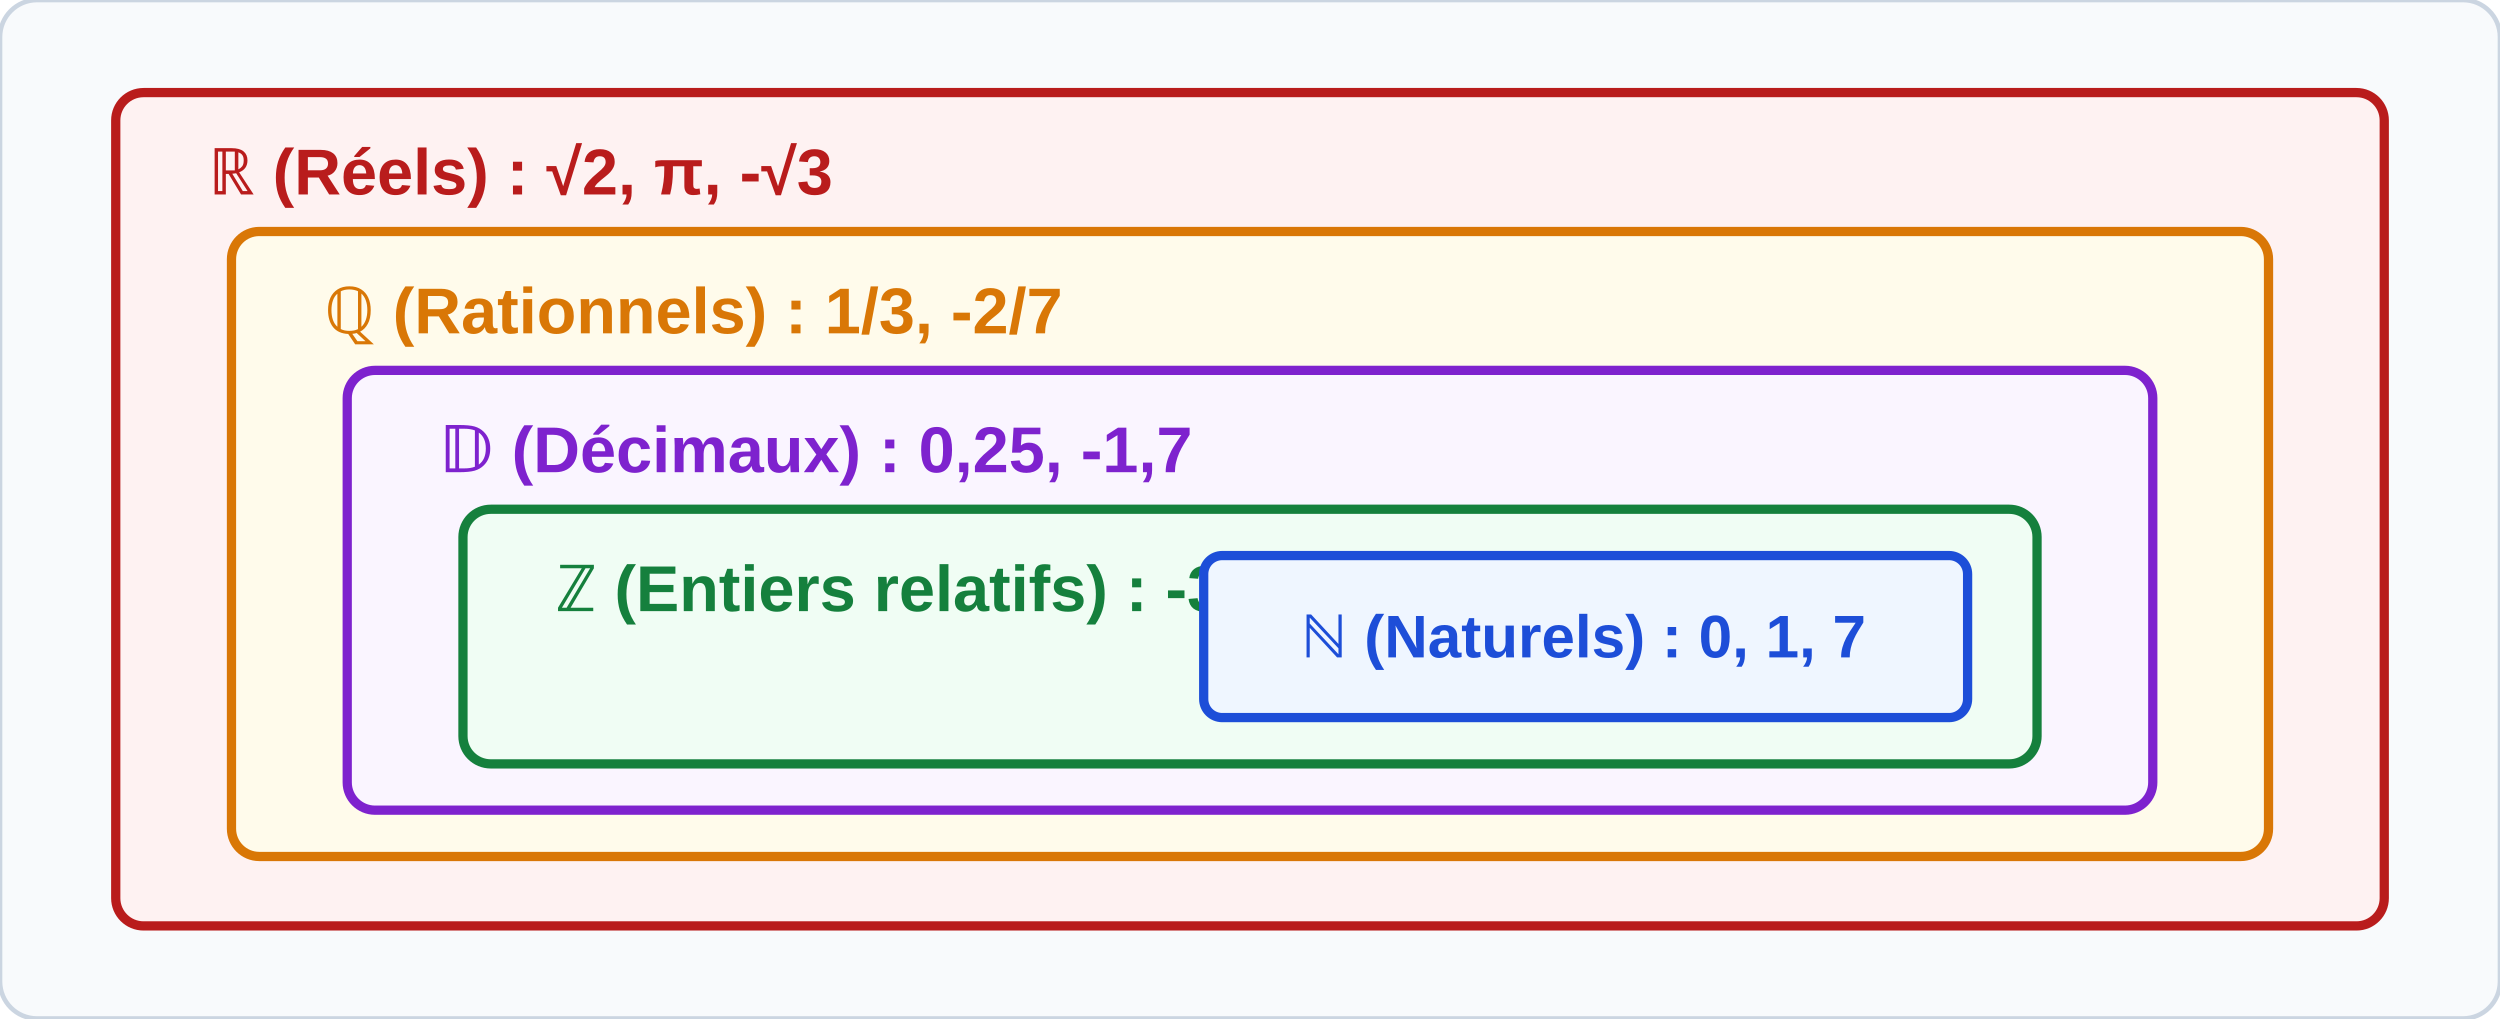
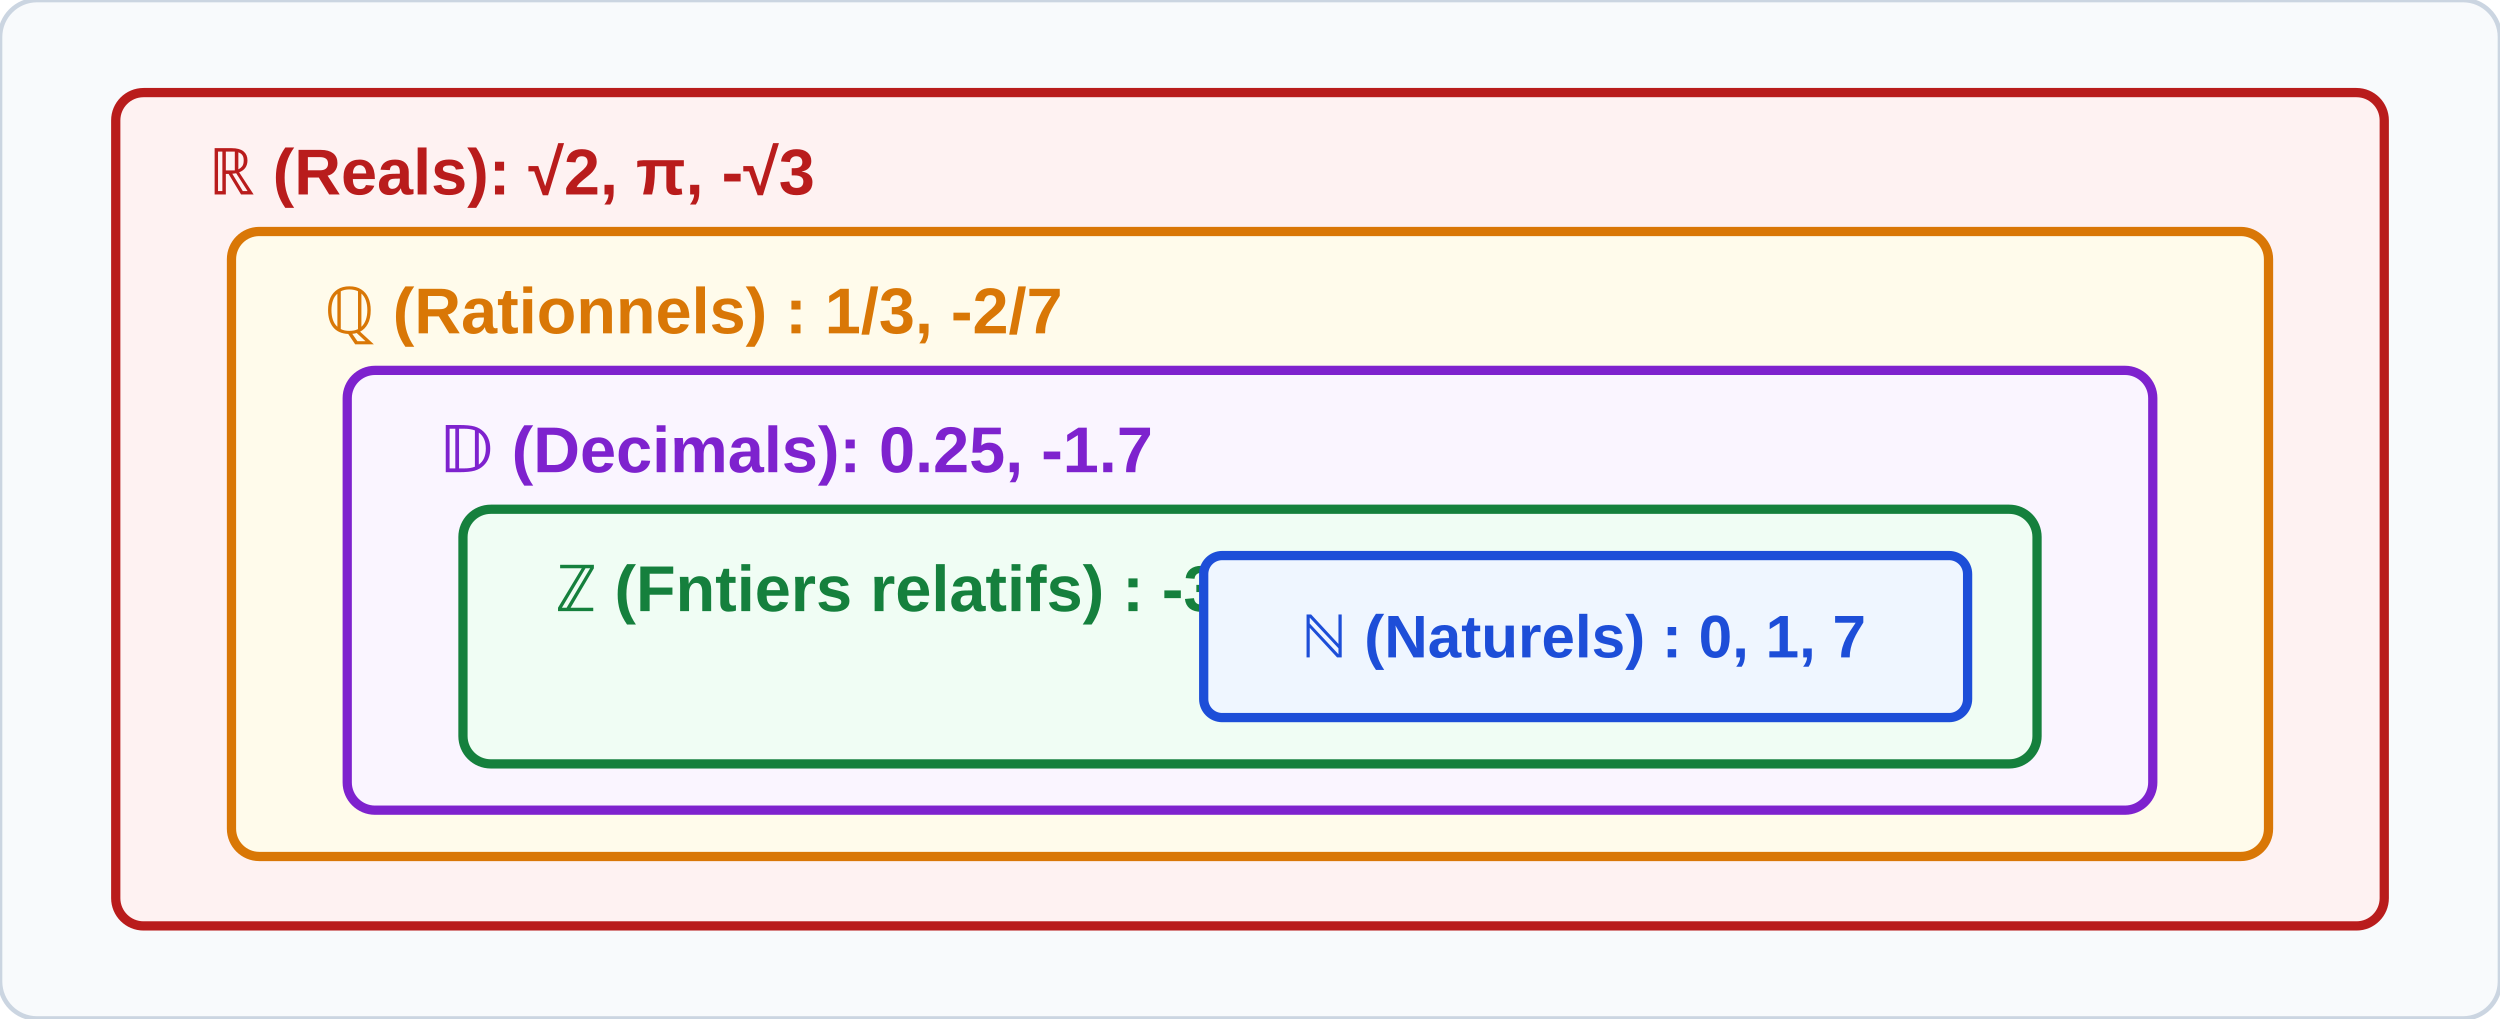
<svg xmlns="http://www.w3.org/2000/svg" viewBox="0 0 540 220" width="100%" height="220">
  <rect width="540" height="220" fill="#f8fafc" rx="8" stroke="#cbd5e1" stroke-width="1" />
  <rect x="25" y="20" width="490" height="180" rx="6" fill="#fef2f2" stroke="#b91c1c" stroke-width="2" />
-   <text x="45" y="42" font-family="Liberation Sans" font-size="14" font-weight="bold" fill="#b91c1c">ℝ (Réels) : √2, π, -√3</text>
+   <text x="45" y="42" font-family="Liberation Sans" font-size="14" font-weight="bold" fill="#b91c1c">ℝ (Reals): √2, π, -√3</text>
  <rect x="50" y="50" width="440" height="135" rx="6" fill="#fffbeb" stroke="#d97706" stroke-width="2" />
  <text x="70" y="72" font-family="Liberation Sans" font-size="14" font-weight="bold" fill="#d97706">ℚ (Rationnels) : 1/3, -2/7</text>
  <rect x="75" y="80" width="390" height="95" rx="6" fill="#faf5ff" stroke="#7e22ce" stroke-width="2" />
-   <text x="95" y="102" font-family="Liberation Sans" font-size="14" font-weight="bold" fill="#7e22ce">𝔻 (Décimaux) : 0,25, -1,7</text>
+   <text x="95" y="102" font-family="Liberation Sans" font-size="14" font-weight="bold" fill="#7e22ce">𝔻 (Decimals): 0.25, -1.7</text>
  <rect x="100" y="110" width="340" height="55" rx="6" fill="#f0fdf4" stroke="#15803d" stroke-width="2" />
-   <text x="120" y="132" font-family="Liberation Sans" font-size="14" font-weight="bold" fill="#15803d">ℤ (Entiers relatifs) : -3, -1</text>
+   <text x="120" y="132" font-family="Liberation Sans" font-size="14" font-weight="bold" fill="#15803d">ℤ (Fntiers relatifs) : -3, -1</text>
  <rect x="260" y="120" width="165" height="35" rx="4" fill="#eff6ff" stroke="#1d4ed8" stroke-width="2" />
  <text x="342" y="142" font-family="Liberation Sans" font-size="13" font-weight="bold" fill="#1d4ed8" text-anchor="middle">ℕ (Naturels) : 0, 1, 7</text>
</svg>
